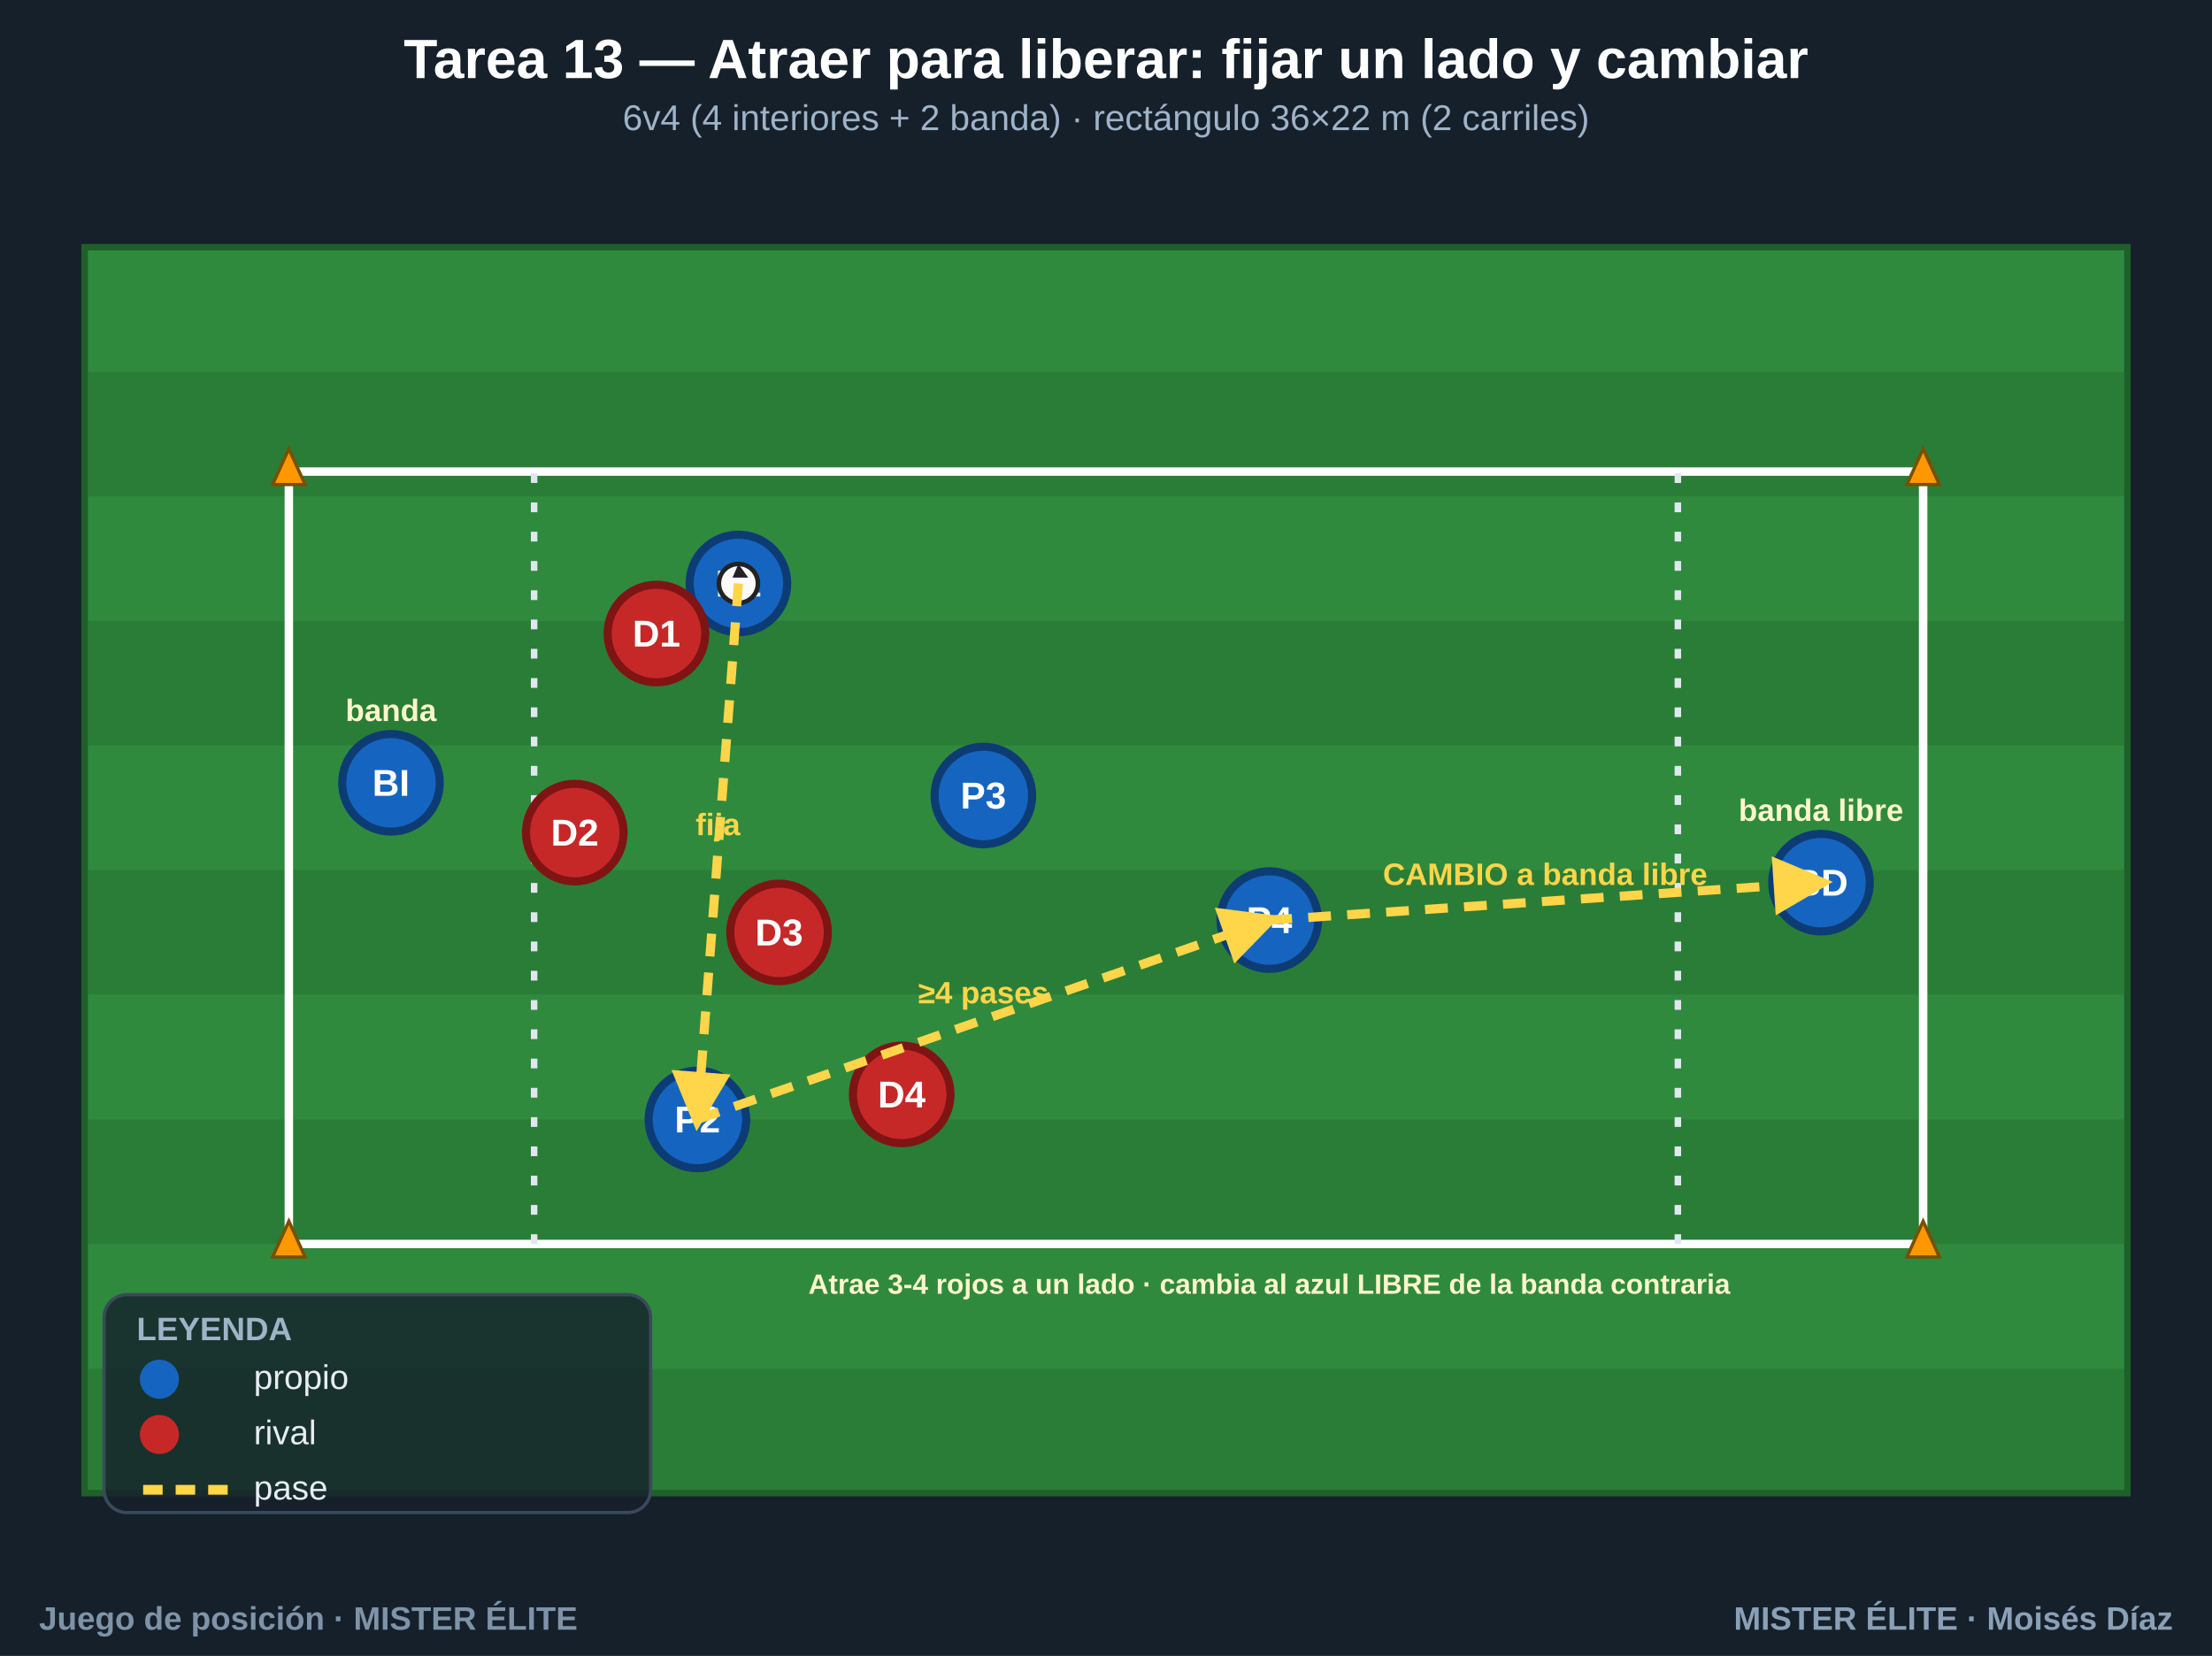
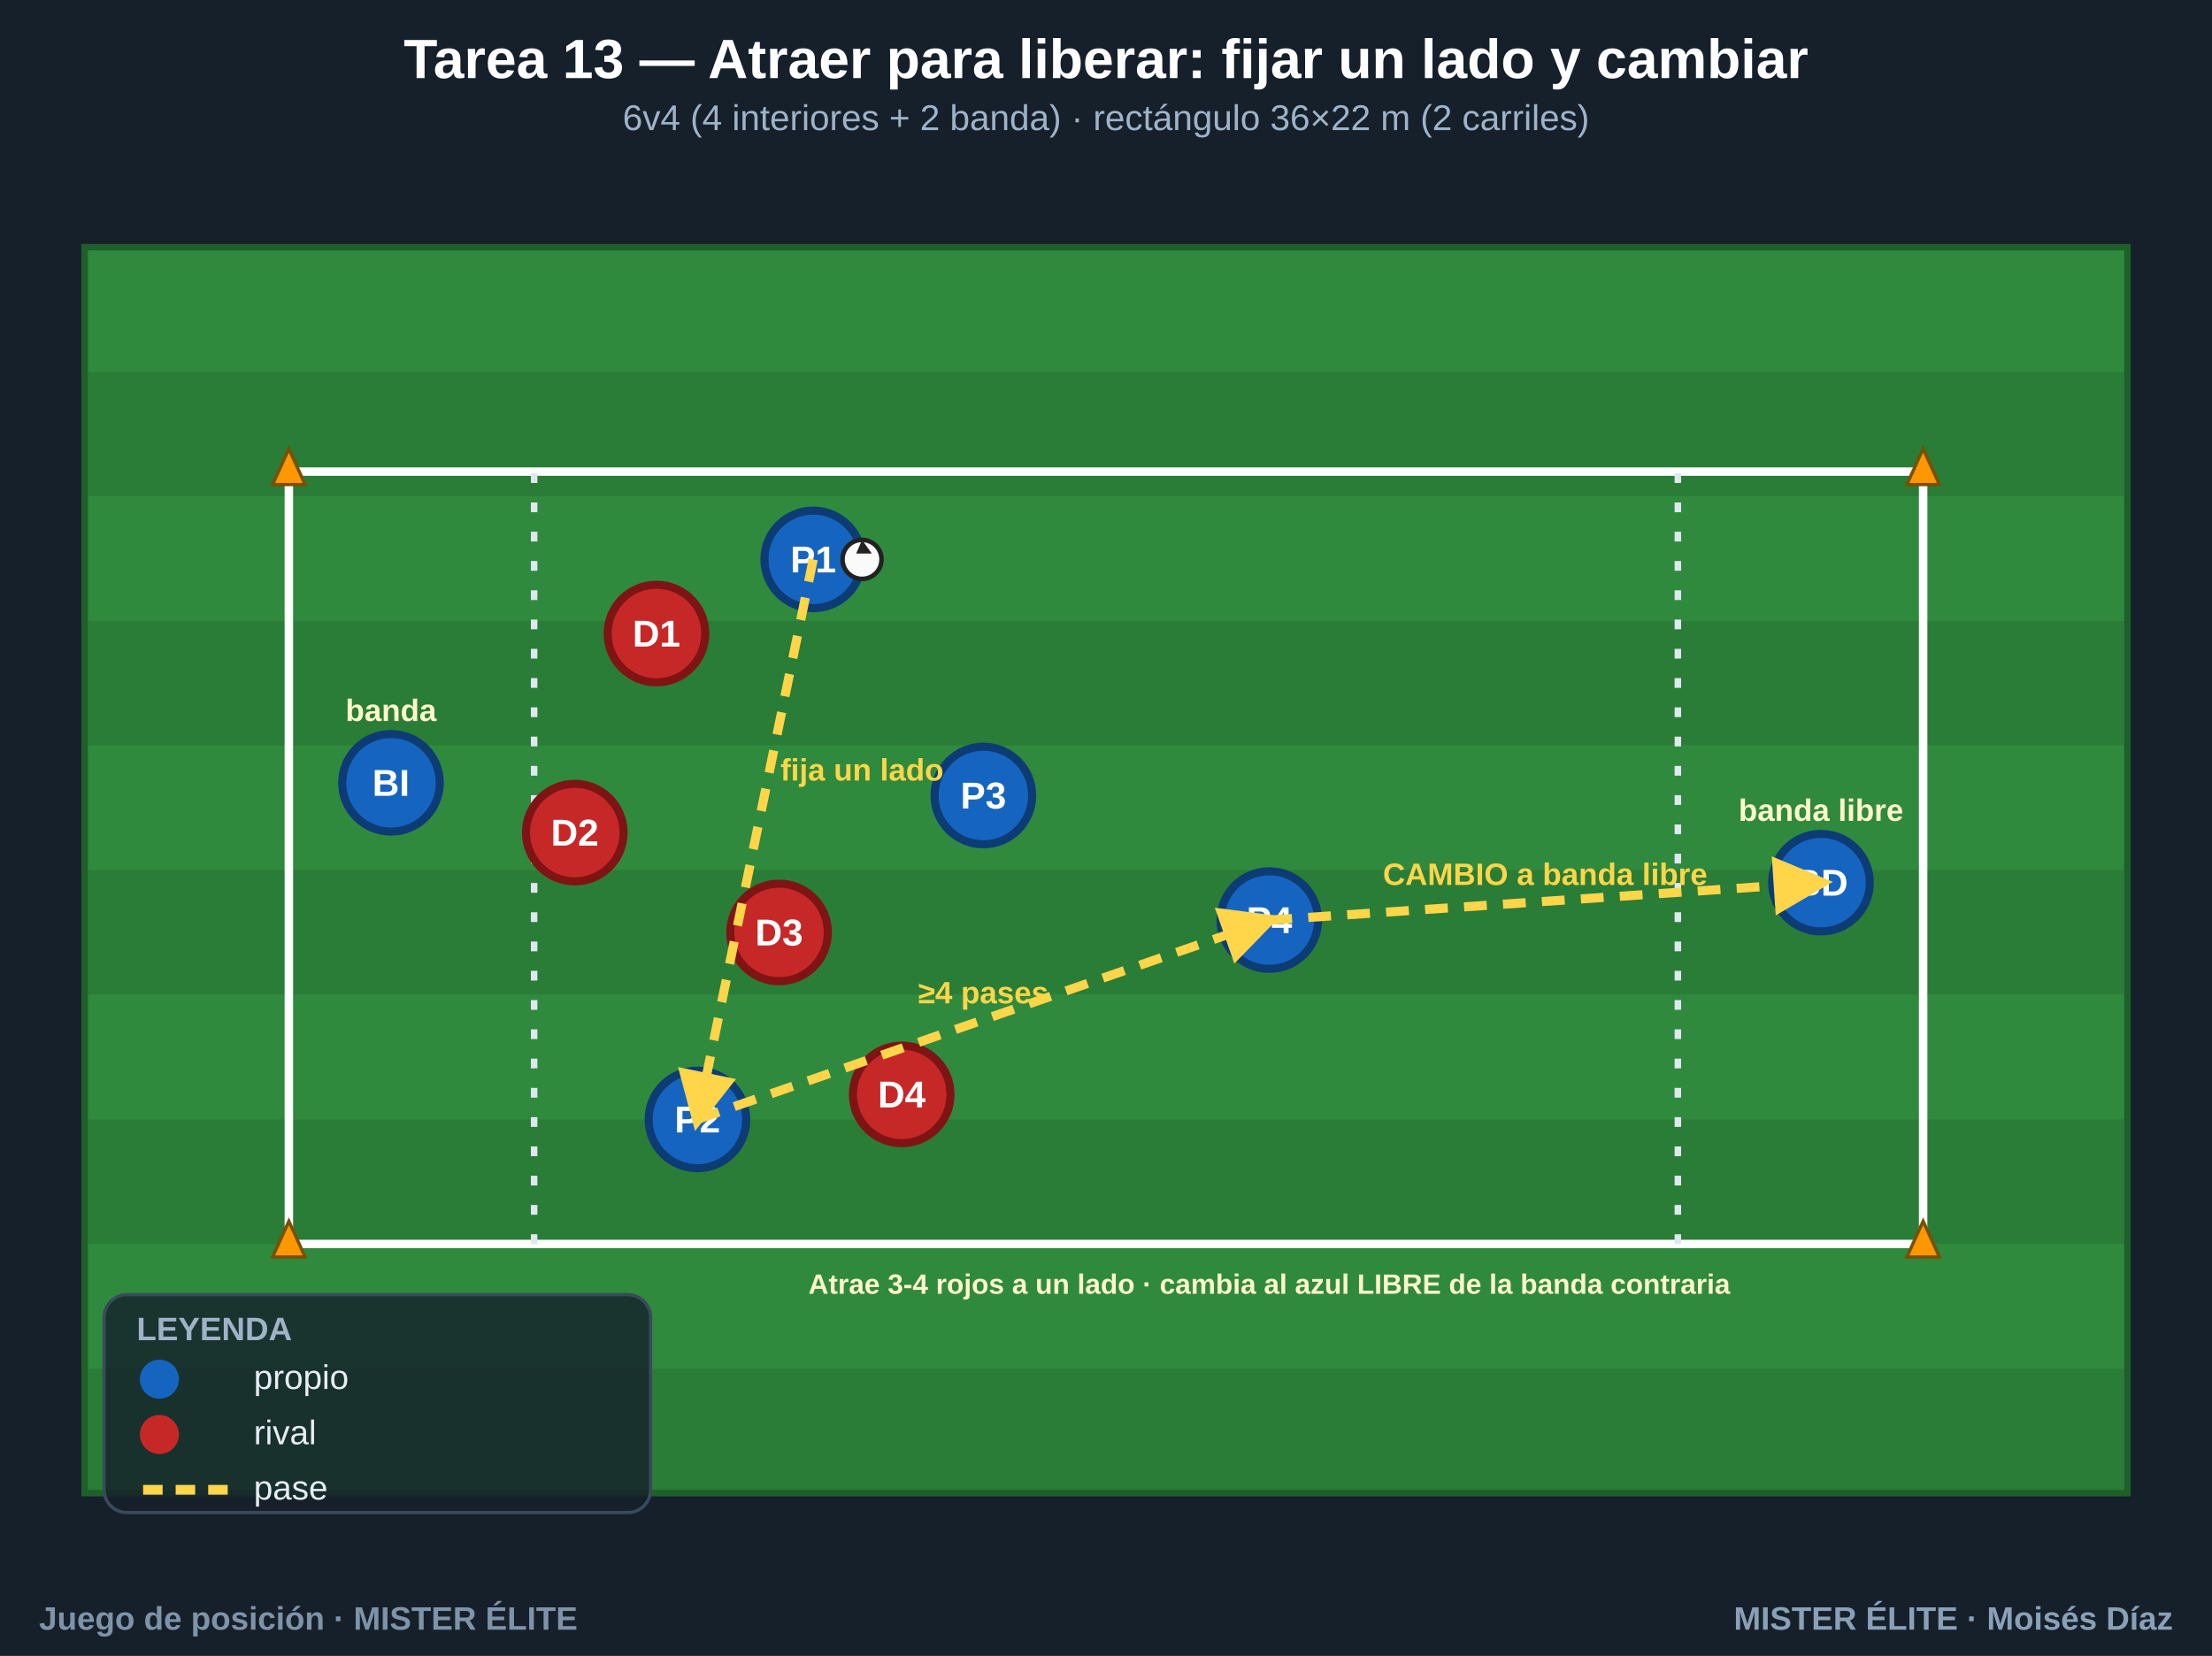
<svg xmlns="http://www.w3.org/2000/svg" viewBox="0 0 680 509" width="680" height="509" font-family="Segoe UI,Arial,sans-serif">
  <defs>
    <marker id="ah_pass" viewBox="0 0 10 10" refX="8" refY="5" markerWidth="6.5" markerHeight="6.5" orient="auto-start-reverse">
      <path d="M0,0 L10,5 L0,10 z" fill="#ffd54a" />
    </marker>
    <marker id="ah_run" viewBox="0 0 10 10" refX="8" refY="5" markerWidth="6.5" markerHeight="6.5" orient="auto-start-reverse">
      <path d="M0,0 L10,5 L0,10 z" fill="#ffffff" />
    </marker>
    <marker id="ah_drive" viewBox="0 0 10 10" refX="8" refY="5" markerWidth="6.5" markerHeight="6.5" orient="auto-start-reverse">
      <path d="M0,0 L10,5 L0,10 z" fill="#7ee0ff" />
    </marker>
    <marker id="ah_white" viewBox="0 0 10 10" refX="8" refY="5" markerWidth="6.5" markerHeight="6.5" orient="auto-start-reverse">
      <path d="M0,0 L10,5 L0,10 z" fill="#ffffff" />
    </marker>
  </defs>
  <rect x="0.0" y="0.0" width="680.0" height="509.1" fill="#15202b" />
  <rect x="26.0" y="76.0" width="628.0" height="38.8" fill="#2f8a3e" />
  <rect x="26.0" y="114.3" width="628.0" height="38.8" fill="#2a7d36" />
  <rect x="26.0" y="152.6" width="628.0" height="38.8" fill="#2f8a3e" />
  <rect x="26.0" y="190.9" width="628.0" height="38.8" fill="#2a7d36" />
  <rect x="26.0" y="229.2" width="628.0" height="38.8" fill="#2f8a3e" />
  <rect x="26.0" y="267.5" width="628.0" height="38.8" fill="#2a7d36" />
  <rect x="26.0" y="305.8" width="628.0" height="38.8" fill="#2f8a3e" />
  <rect x="26.0" y="344.2" width="628.0" height="38.8" fill="#2a7d36" />
  <rect x="26.0" y="382.5" width="628.0" height="38.8" fill="#2f8a3e" />
  <rect x="26.0" y="420.8" width="628.0" height="38.8" fill="#2a7d36" />
  <rect x="26.0" y="76.0" width="628.0" height="383.1" fill="none" stroke="#1f5f2a" stroke-width="2" />
  <rect x="0.0" y="0.0" width="680.0" height="50.0" fill="#15202b" />
  <text x="340.0" y="24.0" font-family="Segoe UI,Arial,sans-serif" font-size="17" font-weight="800" fill="#ffffff" text-anchor="middle">Tarea 13 — Atraer para liberar: fijar un lado y cambiar</text>
  <text x="340.0" y="40.0" font-family="Segoe UI,Arial,sans-serif" font-size="11" font-weight="500" fill="#9fb3c8" text-anchor="middle">6v4 (4 interiores + 2 banda) · rectángulo 36×22 m (2 carriles)</text>
  <rect x="0.0" y="485.1" width="680.0" height="24.0" fill="#15202b" />
  <text x="668.0" y="501.1" font-family="Segoe UI,Arial,sans-serif" font-size="10" font-weight="700" fill="#8aa0b6" text-anchor="end">MISTER ÉLITE · Moisés Díaz</text>
  <text x="12.0" y="501.1" font-family="Segoe UI,Arial,sans-serif" font-size="10" font-weight="600" fill="#7f93a8" text-anchor="start">Juego de posición · MISTER ÉLITE</text>
  <rect x="88.8" y="145.0" width="502.4" height="237.5" rx="3" fill="none" stroke="#ffffff" stroke-width="2.6" />
  <path d="M88.8,375.5 l5,11 l-10,0 z" fill="#ff9800" stroke="#7a4f00" stroke-width="1" />
  <path d="M88.8,138.0 l5,11 l-10,0 z" fill="#ff9800" stroke="#7a4f00" stroke-width="1" />
  <path d="M591.2,375.5 l5,11 l-10,0 z" fill="#ff9800" stroke="#7a4f00" stroke-width="1" />
  <path d="M591.2,138.0 l5,11 l-10,0 z" fill="#ff9800" stroke="#7a4f00" stroke-width="1" />
  <line x1="164.2" y1="382.5" x2="164.2" y2="145.0" stroke="#dfe7ef" stroke-width="2.0" stroke-dasharray="3 6" opacity="1" />
  <line x1="515.8" y1="382.5" x2="515.8" y2="145.0" stroke="#dfe7ef" stroke-width="2.0" stroke-dasharray="3 6" opacity="1" />
  <g>
    <circle cx="120.2" cy="240.7" r="15" fill="#1565c0" stroke="#0d3c75" stroke-width="2.5" />
    <text x="120.2" y="244.7" font-family="Segoe UI,Arial" font-size="11.5" font-weight="800" fill="#fff" text-anchor="middle">BI</text>
  </g>
  <text x="120.2" y="221.7" font-family="Segoe UI,Arial,sans-serif" font-size="9.5" font-weight="600" fill="#fff5cc" text-anchor="middle">banda</text>
  <g>
    <circle cx="559.8" cy="271.4" r="15" fill="#1565c0" stroke="#0d3c75" stroke-width="2.5" />
    <text x="559.8" y="275.4" font-family="Segoe UI,Arial" font-size="11.5" font-weight="800" fill="#fff" text-anchor="middle">BD</text>
  </g>
  <text x="559.8" y="252.4" font-family="Segoe UI,Arial,sans-serif" font-size="9.5" font-weight="600" fill="#fff5cc" text-anchor="middle">banda libre</text>
  <g>
-     <circle cx="227.0" cy="179.4" r="15" fill="#1565c0" stroke="#0d3c75" stroke-width="2.5" />
-     <text x="227.0" y="183.4" font-family="Segoe UI,Arial" font-size="11.5" font-weight="800" fill="#fff" text-anchor="middle">P1</text>
+     <circle cx="250.0" cy="172.0" r="15" fill="#1565c0" stroke="#0d3c75" stroke-width="2.5" />
+     <text x="250.0" y="176.0" font-family="Segoe UI,Arial" font-size="11.5" font-weight="800" fill="#fff" text-anchor="middle">P1</text>
  </g>
  <g>
    <circle cx="214.4" cy="344.2" r="15" fill="#1565c0" stroke="#0d3c75" stroke-width="2.5" />
    <text x="214.4" y="348.2" font-family="Segoe UI,Arial" font-size="11.5" font-weight="800" fill="#fff" text-anchor="middle">P2</text>
  </g>
  <g>
    <circle cx="302.3" cy="244.6" r="15" fill="#1565c0" stroke="#0d3c75" stroke-width="2.5" />
    <text x="302.3" y="248.6" font-family="Segoe UI,Arial" font-size="11.5" font-weight="800" fill="#fff" text-anchor="middle">P3</text>
  </g>
  <g>
    <circle cx="390.2" cy="282.9" r="15" fill="#1565c0" stroke="#0d3c75" stroke-width="2.5" />
    <text x="390.2" y="286.9" font-family="Segoe UI,Arial" font-size="11.5" font-weight="800" fill="#fff" text-anchor="middle">P4</text>
  </g>
  <g>
    <circle cx="201.8" cy="194.8" r="15" fill="#c62828" stroke="#7f1414" stroke-width="2.5" />
    <text x="201.8" y="198.8" font-family="Segoe UI,Arial" font-size="11.5" font-weight="800" fill="#fff" text-anchor="middle">D1</text>
  </g>
  <g>
    <circle cx="176.7" cy="256.0" r="15" fill="#c62828" stroke="#7f1414" stroke-width="2.5" />
    <text x="176.7" y="260.0" font-family="Segoe UI,Arial" font-size="11.5" font-weight="800" fill="#fff" text-anchor="middle">D2</text>
  </g>
  <g>
    <circle cx="239.5" cy="286.7" r="15" fill="#c62828" stroke="#7f1414" stroke-width="2.5" />
    <text x="239.5" y="290.7" font-family="Segoe UI,Arial" font-size="11.5" font-weight="800" fill="#fff" text-anchor="middle">D3</text>
  </g>
  <g>
    <circle cx="277.2" cy="336.5" r="15" fill="#c62828" stroke="#7f1414" stroke-width="2.5" />
    <text x="277.2" y="340.5" font-family="Segoe UI,Arial" font-size="11.5" font-weight="800" fill="#fff" text-anchor="middle">D4</text>
  </g>
-   <circle cx="227.0" cy="179.4" r="6.0" fill="#fafafa" stroke="#222" stroke-width="1.4" />
-   <path d="M227.0,173.4 l3.0,4.2 l-4.8,0 z" fill="#222" />
-   <line x1="227.0" y1="179.4" x2="214.4" y2="344.2" stroke="#ffd54a" stroke-width="2.8" stroke-dasharray="7 5" marker-end="url(#ah_pass)" />
-   <text x="220.7" y="256.8" font-family="Segoe UI,Arial,sans-serif" font-size="9.5" font-weight="700" fill="#ffd54a" text-anchor="middle">fija</text>
+   <circle cx="265.0" cy="172.0" r="6.0" fill="#fafafa" stroke="#222" stroke-width="1.4" />
+   <path d="M265.0,166.0 l3.0,4.2 l-4.8,0 z" fill="#222" />
+   <line x1="250.0" y1="172.0" x2="214.4" y2="344.2" stroke="#ffd54a" stroke-width="2.8" stroke-dasharray="7 5" marker-end="url(#ah_pass)" />
+   <text x="265.0" y="240.0" font-family="Segoe UI,Arial,sans-serif" font-size="9.5" font-weight="700" fill="#ffd54a" text-anchor="middle">fija un lado</text>
  <line x1="214.4" y1="344.2" x2="390.2" y2="282.9" stroke="#ffd54a" stroke-width="2.8" stroke-dasharray="7 5" marker-end="url(#ah_pass)" />
  <text x="302.3" y="308.5" font-family="Segoe UI,Arial,sans-serif" font-size="9.5" font-weight="700" fill="#ffd54a" text-anchor="middle">≥4 pases</text>
  <line x1="390.2" y1="282.9" x2="559.8" y2="271.4" stroke="#ffd54a" stroke-width="2.8" stroke-dasharray="7 5" marker-end="url(#ah_pass)" />
  <text x="475.0" y="272.1" font-family="Segoe UI,Arial,sans-serif" font-size="9.5" font-weight="700" fill="#ffd54a" text-anchor="middle">CAMBIO a banda libre</text>
  <text x="390.2" y="397.8" font-family="Segoe UI,Arial,sans-serif" font-size="8.6" font-weight="600" fill="#fff5cc" text-anchor="middle">Atrae 3-4 rojos a un lado · cambia al azul LIBRE de la banda contraria</text>
  <g>
    <rect x="32" y="398.08" width="168" height="67" rx="7" fill="#15202b" fill-opacity="0.82" stroke="#3a4a5a" stroke-width="1" />
    <text x="42" y="412.08" font-family="Segoe UI,Arial" font-size="10" font-weight="800" fill="#9fb3c8">LEYENDA</text>
    <circle cx="49" cy="424.08" r="6" fill="#1565c0" />
    <text x="78" y="427.08" font-family="Segoe UI,Arial" font-size="10.5" fill="#e6edf3">propio</text>
    <circle cx="49" cy="441.08" r="6" fill="#c62828" />
    <text x="78" y="444.08" font-family="Segoe UI,Arial" font-size="10.5" fill="#e6edf3">rival</text>
    <line x1="44" y1="458.08" x2="70" y2="458.08" stroke="#ffd54a" stroke-width="3" stroke-dasharray="6 4" />
    <text x="78" y="461.08" font-family="Segoe UI,Arial" font-size="10.5" fill="#e6edf3">pase</text>
  </g>
</svg>
